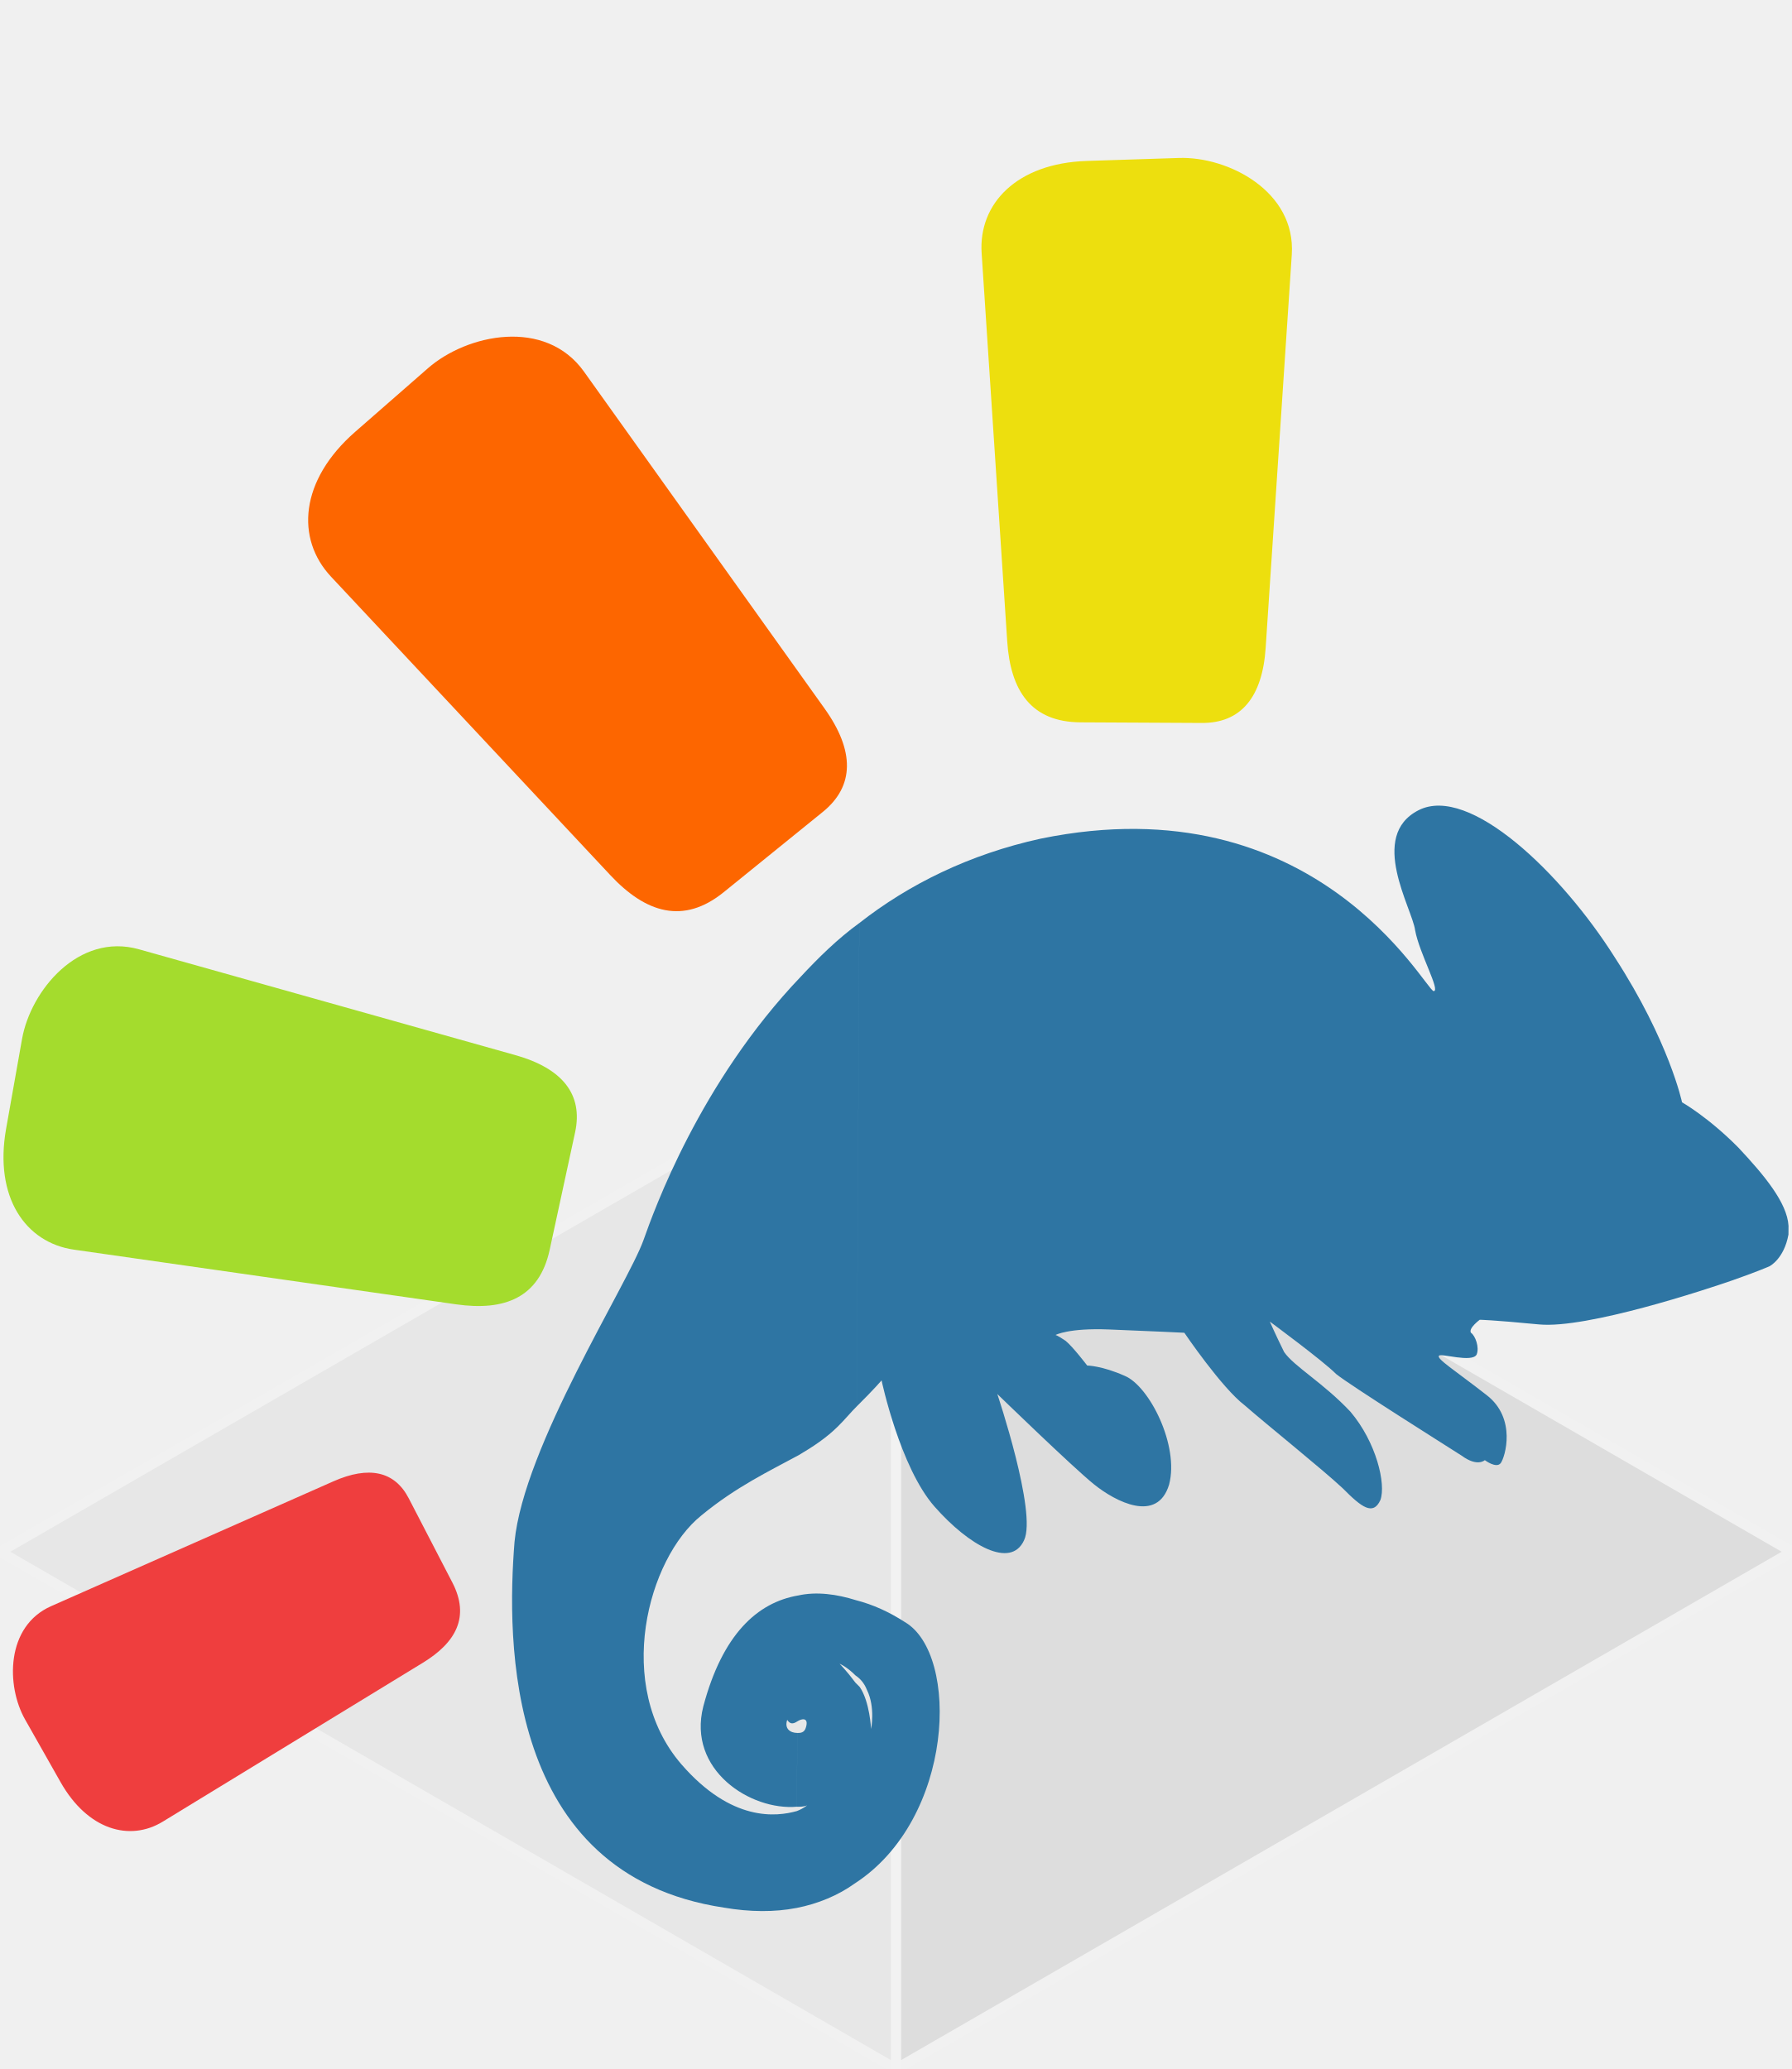
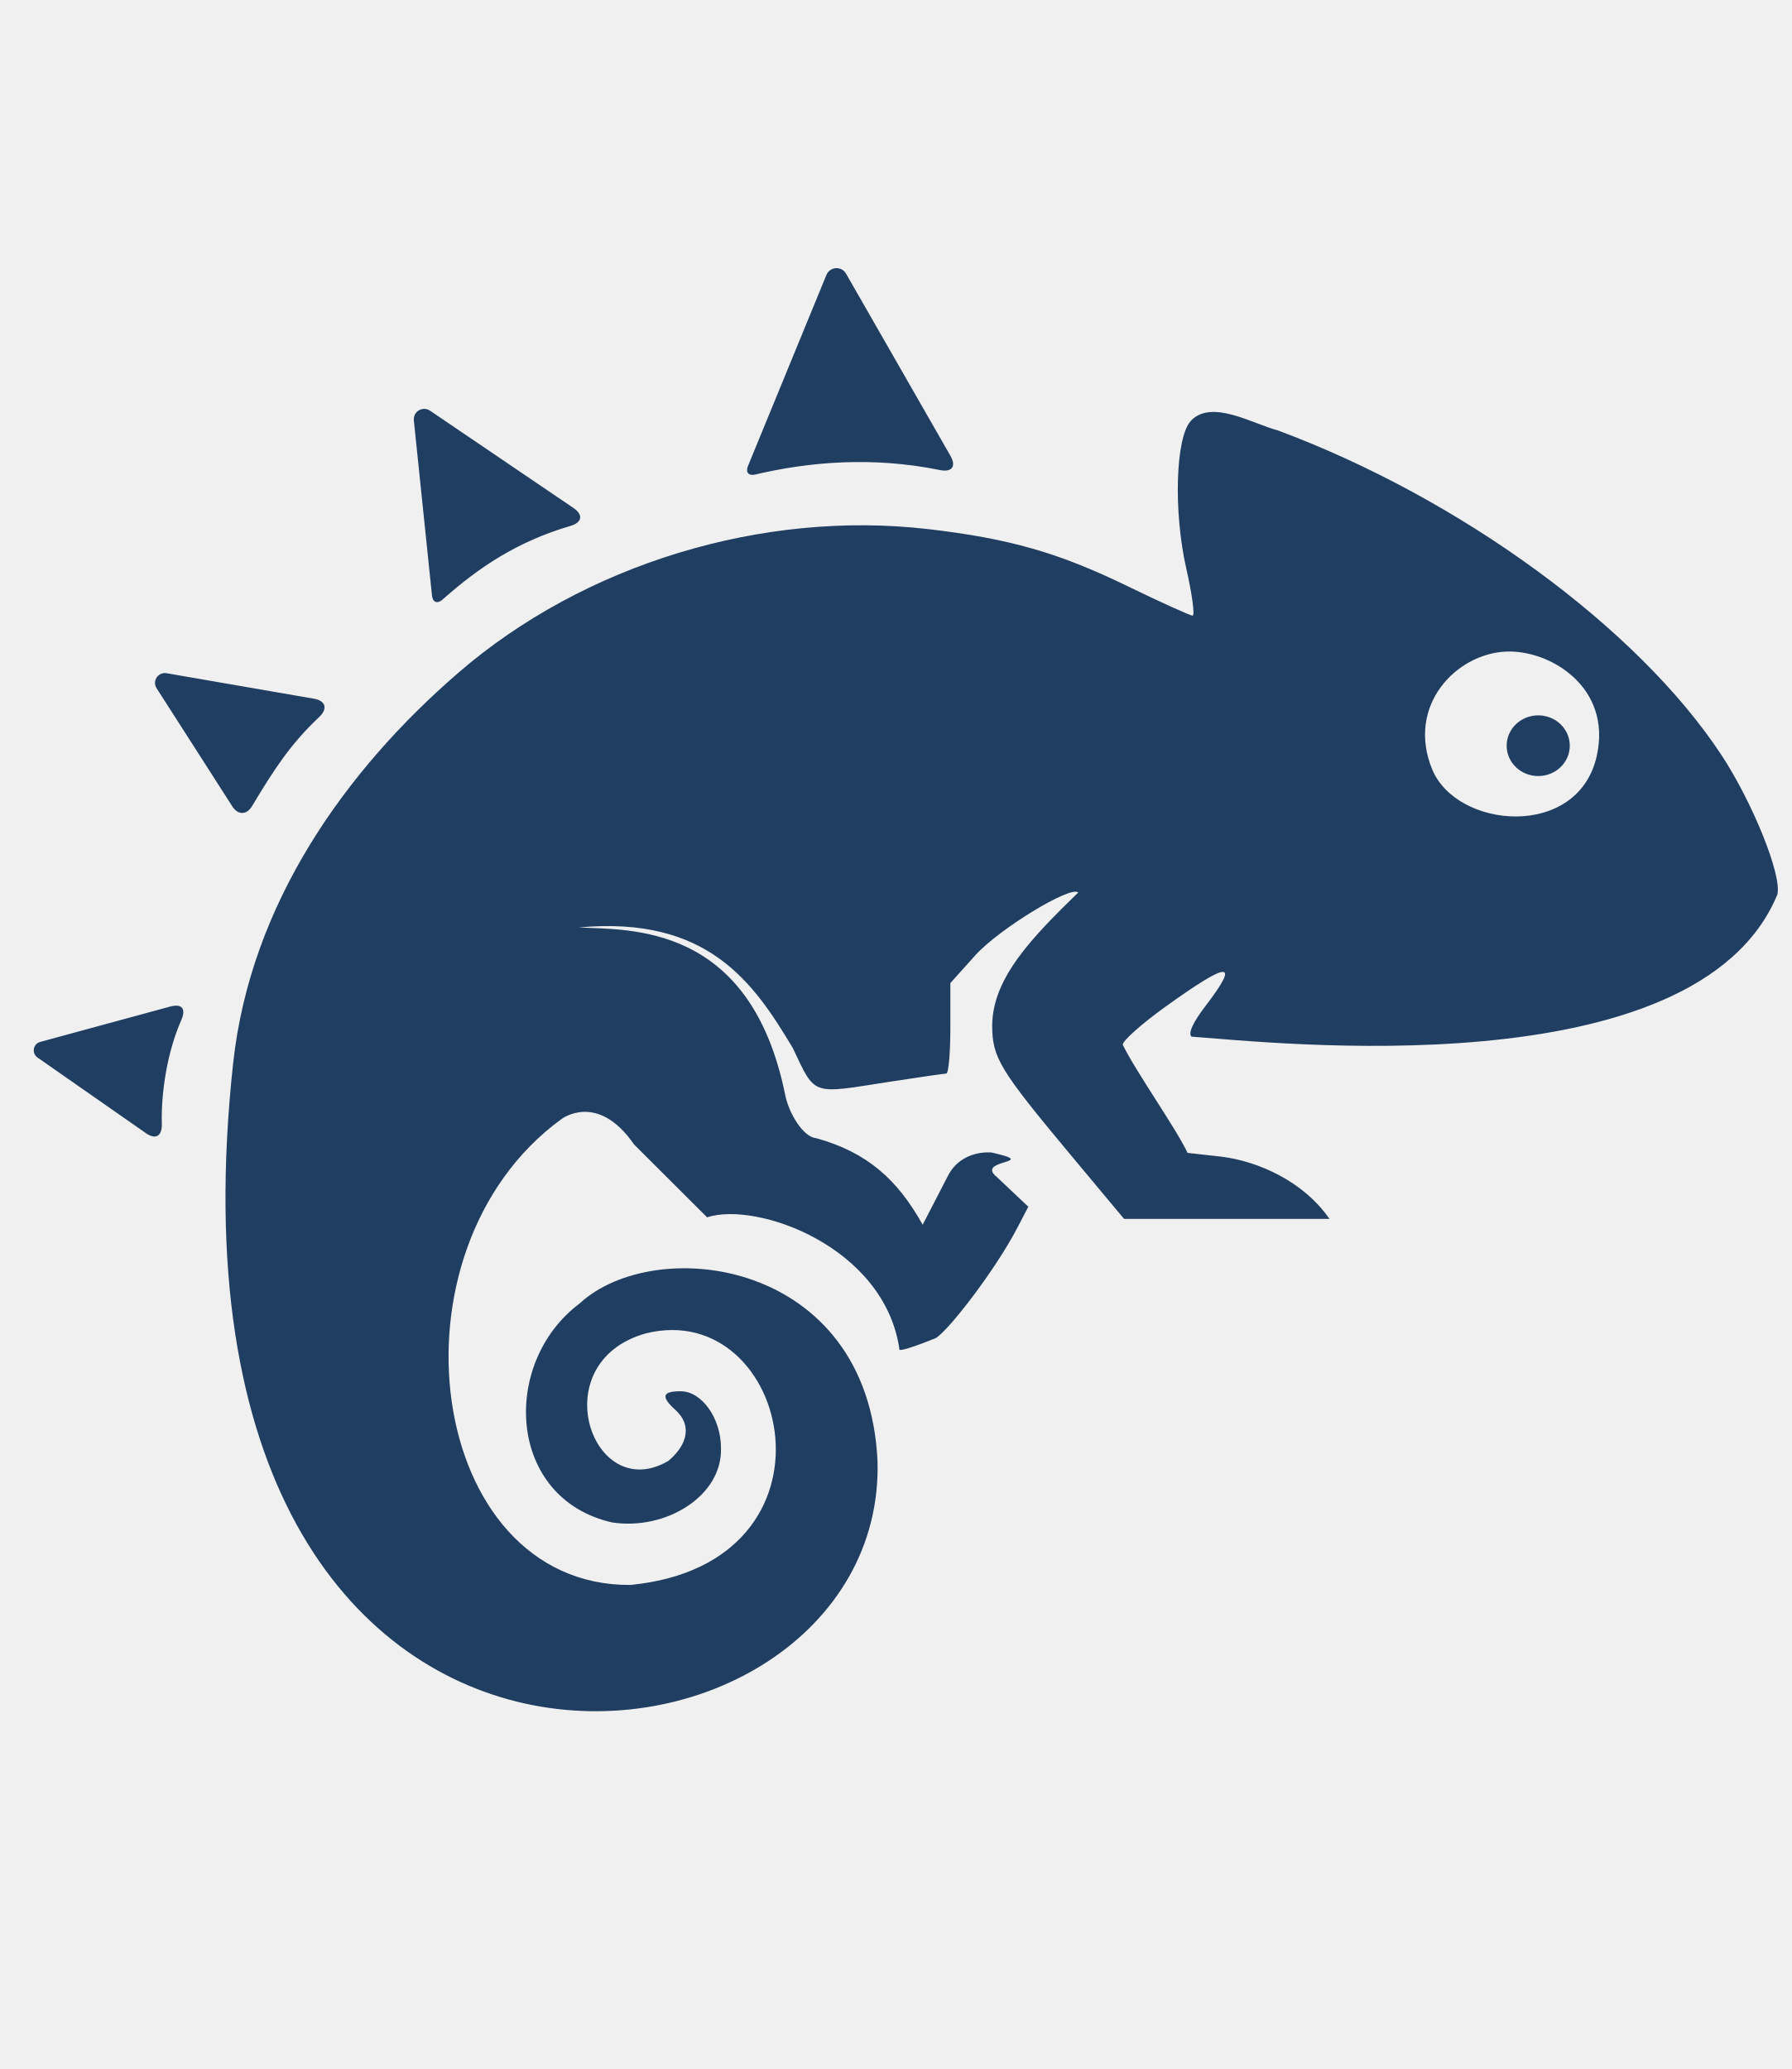
<svg xmlns="http://www.w3.org/2000/svg" version="1.1" id="Warstwa_1" x="0px" y="0px" width="173.2px" height="200px" viewBox="0 0 173.2 200" enable-background="new 0 0 173.2 200" xml:space="preserve">
  <defs id="defs1863" />
-   <polygon opacity="0.04" stroke="#FFFFFF" stroke-miterlimit="10" enable-background="new    " points="0,150 86.6,200 86.6,100 " id="polygon1850" />
-   <polygon opacity="0.08" stroke="#FFFFFF" stroke-miterlimit="10" enable-background="new    " points="173.2,150 86.6,100 86.6,200   " id="polygon1856" />
-   <g id="g916" transform="matrix(0.8415809,0,0,0.8415809,-118.0056,-605.0319)">
-     <path style="fill:#2e75a3;fill-opacity:1;stroke-width:2.08" id="path3202" d="m 343.436,864.368 c 0,0 1.666,-0.821 2.18,-3.645 8.5e-4,-0.166 0.002,-0.333 0.003,-0.499 l 0.003,-0.499 c -0.153,-2.659 -2.798,-5.831 -5.773,-9.003 -3.473,-3.507 -6.456,-5.186 -6.456,-5.186 0,0 -1.46,-6.987 -7.729,-16.656 -6.101,-9.67 -16.69,-19.86 -22.522,-16.899 -5.834,2.961 -0.723,11.297 -0.403,13.792 0.486,2.66 2.956,6.994 2.126,6.99 -0.996,-0.171 -13.511,-23.999 -45.129,-17.511 -8.156,1.784 -15.156,5.241 -20.831,9.697 l -0.282,55.504 c 2.005,-1.984 2.84,-2.978 2.84,-2.978 0,0 2.111,9.983 6.078,14.491 3.967,4.506 8.774,7.19 10.287,3.873 1.512,-3.149 -3.073,-16.798 -3.073,-16.798 0,0 8.602,8.352 11.086,10.359 2.484,2.005 7.292,4.523 8.644,0.044 1.186,-4.48 -2.27,-11.31 -5.09,-12.487 -2.653,-1.178 -4.317,-1.187 -4.317,-1.187 0,0 -1.651,-2.169 -2.48,-2.839 -0.993,-0.671 -1.16,-0.669 -1.16,-0.669 0,0 1.5,-0.824 6.155,-0.634 4.819,0.191 8.642,0.377 8.642,0.377 0,0 4.291,6.336 6.94,8.343 2.483,2.173 8.94,7.357 11.257,9.528 2.151,2.172 3.475,3.177 4.316,1.351 0.675,-1.825 -0.465,-6.649 -3.439,-10.154 -3.141,-3.339 -6.456,-5.184 -7.613,-6.852 -0.986,-1.999 -1.644,-3.498 -1.644,-3.498 0,0 6.129,4.517 7.617,6.022 1.655,1.337 12.593,8.206 14.416,9.378 1.822,1.34 2.658,0.513 2.658,0.513 0,0 1.324,1.003 1.827,0.342 0.503,-0.663 1.855,-5.142 -1.623,-7.817 -3.643,-2.845 -5.798,-4.185 -5.463,-4.516 0.168,-0.33 3.82,0.851 4.322,-0.144 0.337,-0.828 -0.155,-2.159 -0.653,-2.495 -0.33,-0.503 1.006,-1.492 1.006,-1.492 0,0 1.329,0.007 6.813,0.534 5.483,0.527 19.304,-4.055 22.137,-5.039 2.83,-0.984 4.329,-1.64 4.329,-1.64 z m -105.094,70.921 c 11.509,-7.418 12.103,-26.36 5.805,-30.048 -1.823,-1.172 -3.647,-2.011 -5.64,-2.522 l -0.044,8.643 c 0.498,0.333 0.994,0.837 1.321,1.668 0.986,1.999 0.476,4.488 0.476,4.488 0,0 -0.15,-3.158 -1.305,-4.825 -0.166,-0.167 -0.331,-0.334 -0.497,-0.502 z m 0.561,-110.34 c -2.502,1.817 -4.674,3.965 -6.68,6.115 l -0.28,55.003 c 1.667,-0.988 3.168,-1.978 4.506,-3.3 0.836,-0.826 1.504,-1.654 2.173,-2.314 z m -7.224,113.13 c 2.497,-0.484 4.828,-1.471 6.663,-2.79 l 0.117,-23.098 c -0.99,-1.334 -1.818,-2.17 -1.818,-2.17 0,0 0.83,0.337 1.822,1.34 l 0.044,-8.643 c -2.158,-0.674 -4.484,-1.019 -6.646,-0.531 l -0.073,14.457 v 0 c 0.501,-0.33 1.332,-0.492 0.993,0.671 -0.17,0.665 -0.669,0.66 -1.002,0.66 v 0 l -0.043,8.474 c 0.333,0.002 0.83,0.004 1.164,-0.16 0,0 -0.335,0.331 -1.168,0.657 z m 0.544,-107.015 c -11.7,12.237 -16.929,27.001 -18.108,30.318 -1.855,5.142 -13.752,23.692 -14.806,34.654 -0.889,11.13 -1.191,38.215 24.059,42 2.989,0.514 5.816,0.527 8.311,0.04 l 0.057,-11.132 c -2.331,0.652 -7.488,1.291 -13.273,-5.385 -7.768,-9.013 -3.87,-23.617 2.307,-28.573 4.007,-3.303 7.84,-5.111 11.174,-6.922 l 0.28,-55.001 z m -0.362,71.121 -0.073,14.457 c -0.501,0.33 -0.834,0.329 -1.162,-0.172 -0.338,0.997 0.325,1.497 1.155,1.501 l -0.043,8.474 c -5.322,0.47 -12.613,-4.219 -10.747,-11.522 2.204,-8.295 6.213,-11.93 10.871,-12.739 z" />
-     <g id="g3217" transform="matrix(0.7957713,0.00404718,-0.00404559,0.7954588,85.06961,540.0584)">
-       <path style="fill:#eddf0e" id="rect3215" d="m 227.414,246.939 13.283,-0.497 c 7.13,-0.267 16.92,4.74 16.36,13.874 l -3.482,56.799 c -0.436,7.122 -3.506,10.89 -9.149,10.891 h -17.511 c -7.135,-10e-4 -10.136,-4.519 -10.641,-11.636 l -3.979,-56.054 c -0.503,-7.119 5,-12.998 15.119,-13.377 z" />
-     </g>
-     <g id="g3221" transform="matrix(0.6492242,-0.5259534,0.5261626,0.6489713,-183.4272,803.2688)">
-       <path style="fill:#fd6600" id="path3223" d="m 364.994,242.27 13.283,-0.498 c 7.129,-0.267 16.919,4.74 16.36,13.874 l -3.481,56.799 c -0.437,7.122 -3.506,10.89 -9.149,10.89 l -17.511,0.001 c -7.135,-0.001 -10.136,-4.519 -10.64,-11.636 l -3.979,-56.054 c -0.506,-7.117 4.998,-12.998 15.117,-13.376 z" />
-     </g>
-     <g id="g3225" transform="matrix(0.1667821,-0.7707887,0.7710922,0.1667197,-177.0498,1171.156)">
-       <path style="fill:#a4dc2d" id="path3227" d="m 485.005,307.459 13.284,-0.497 c 7.129,-0.267 16.92,4.739 16.36,13.874 l -3.481,56.8 c -0.436,7.121 -3.506,10.889 -9.149,10.89 h -17.512 c -7.135,0 -10.134,-4.519 -10.64,-11.636 l -3.978,-56.054 c -0.505,-7.117 4.999,-12.998 15.116,-13.377 z" />
-     </g>
-     <g id="g3229" transform="matrix(-0.2864266,-0.5530073,0.5532234,-0.2863119,68.02097,1374.434)">
-       <path style="fill:#ef3e3e" id="path3231" d="m 584.441,445.677 13.283,-0.497 c 7.131,-0.266 16.921,4.741 16.36,13.874 l -3.48,56.8 c -0.438,7.121 -3.505,10.89 -9.149,10.89 h -17.511 c -7.134,0 -10.135,-4.518 -10.639,-11.635 l -3.98,-56.054 c -0.504,-7.118 4.999,-12.998 15.116,-13.378 z" />
-     </g>
+   <g id="g997" transform="matrix(0.3048917,0,0,0.3048917,-139.4053,-61.63135)">
+     <path id="path26-0" style="fill:#203e61;fill-opacity:1;stroke:none;stroke-width:1.065;stroke-linecap:square;stroke-linejoin:round;stroke-dashoffset:0.771" d="m 722.961,287.196 c -1.588,-0.253 -3.142,0.62 -3.752,2.108 l -24.868,60.584 c -0.829,2.02 0.21,3.203 2.335,2.701 16.7,-3.949 36.878,-5.831 58.495,-1.421 3.809,0.777 5.288,-1.133 3.354,-4.506 l -33.102,-57.766 c -0.522,-0.91 -1.427,-1.535 -2.463,-1.699 z m -131.79,44.619 c -1.726,0.279 -2.934,1.857 -2.754,3.596 l 5.753,55.551 c 0.225,2.172 1.704,2.729 3.338,1.28 11.406,-10.118 23.559,-18.373 40.512,-23.34 3.731,-1.093 4.208,-3.528 0.991,-5.711 l -45.46,-30.848 c -0.697,-0.473 -1.549,-0.662 -2.38,-0.527 z m 243.512,3.816 c -4.804,5.308 -5.503,28.68 -1.399,46.754 1.866,8.218 2.767,14.941 2.003,14.941 -0.764,0 -10.095,-4.227 -20.735,-9.395 -21.806,-10.592 -37.387,-15.047 -63.096,-18.036 -52.602,-6.115 -109.11,11.151 -148.861,45.485 -35.895,31.003 -65.933,73.25 -71.446,123.761 -28.833,264.163 207.298,235.338 204.258,126.256 -2.963,-64.171 -70.526,-72.166 -94.455,-49.971 -24.991,18.71 -23.104,61.803 10.314,69.401 16.993,2.607 34.991,-8.358 34.516,-23.597 0,-9.426 -6.063,-17.992 -12.792,-17.992 -5.867,0 -6.319,1.7 -1.591,5.978 5.137,4.649 3.942,10.846 -2.267,16.071 -24.134,14.305 -39.963,-31.205 -7.172,-40.399 45.888,-11.426 65.174,72.885 -4.862,79.757 -64.568,0.434 -79.209,-105.903 -21.921,-147.682 0,0 11.413,-8.824 23.037,8.009 l 23.163,23.117 c 15.762,-5.158 56.416,9.331 60.991,41.992 0,0 0.291,0.833 11.492,-3.69 4.136,-2.457 18.911,-21.618 25.898,-35.035 l 3.45,-6.627 -10.012,-9.456 c -7.075,-5.701 14.327,-4.138 -1.593,-7.727 0,0 -9.465,-1.149 -13.872,7.385 l -8.013,15.515 c -8.005,-14.416 -17.715,-23.014 -33.787,-27.462 -4.022,-0.285 -8.7,-7.857 -9.851,-13.978 -11.091,-54.284 -49.337,-52.005 -65.42,-52.815 41.067,-3.796 55.53,17.589 67.875,38.201 7.375,15.583 5.732,14.572 31.174,10.651 8.923,-1.375 16.799,-2.514 17.503,-2.531 0.705,-0.017 1.282,-6.479 1.282,-14.361 v -14.332 l 7.938,-8.829 c 7.452,-8.289 30.274,-22.206 32.6,-19.88 -14.497,14.092 -27.124,27.014 -27.27,42.039 0,10.353 2.226,14.02 25.312,41.684 l 16.487,19.757 h 32.556 32.556 c -8.162,-11.816 -22.409,-18.269 -34.34,-19.742 l -10.646,-1.187 c -3.739,-7.967 -16.458,-25.828 -20.548,-34.312 0,-1.251 5.993,-6.588 13.317,-11.862 20.548,-14.795 24.005,-14.914 12.96,-0.449 -4.055,5.311 -5.591,8.656 -4.484,9.763 24.772,1.764 160.023,17.083 185.729,-45.055 1.507,-6.003 -7.803,-29.172 -17.831,-44.377 -26.481,-40.153 -82.653,-81.234 -140.519,-102.77 -7.905,-2.029 -21.062,-10.093 -27.629,-2.972 z m 99.886,73.098 c 13.961,-0.664 33.785,11.28 28.819,33.179 -6.003,26.474 -44.436,23.082 -52.183,4.083 -8.166,-20.026 7.446,-36.505 23.364,-37.262 z m -424.536,6.855 c -2.675,-0.464 -4.625,2.473 -3.16,4.759 l 24.029,37.504 c 1.764,2.753 4.542,2.702 6.22,-0.104 6.968,-11.655 12.226,-19.725 21.248,-28.228 2.829,-2.666 2.169,-5.197 -1.663,-5.859 z m 434.819,13.361 c -5.526,-4.6e-4 -10.006,4.307 -10.007,9.62 -6.8e-4,5.314 4.48,9.623 10.007,9.622 5.526,-5.2e-4 10.006,-4.309 10.005,-9.622 -3.7e-4,-5.313 -4.479,-9.62 -10.005,-9.62 z m -431.79,92.031 c -0.53,-3.7e-4 -1.151,0.093 -1.859,0.286 l -41.228,11.217 c -2.268,0.616 -2.786,3.599 -0.859,4.944 l 34.334,23.963 c 3.188,2.225 5.191,0.913 5.081,-2.97 -0.276,-9.79 1.705,-22.776 6.143,-32.789 1.287,-2.903 0.684,-4.649 -1.613,-4.651 z" />
  </g>
</svg>
